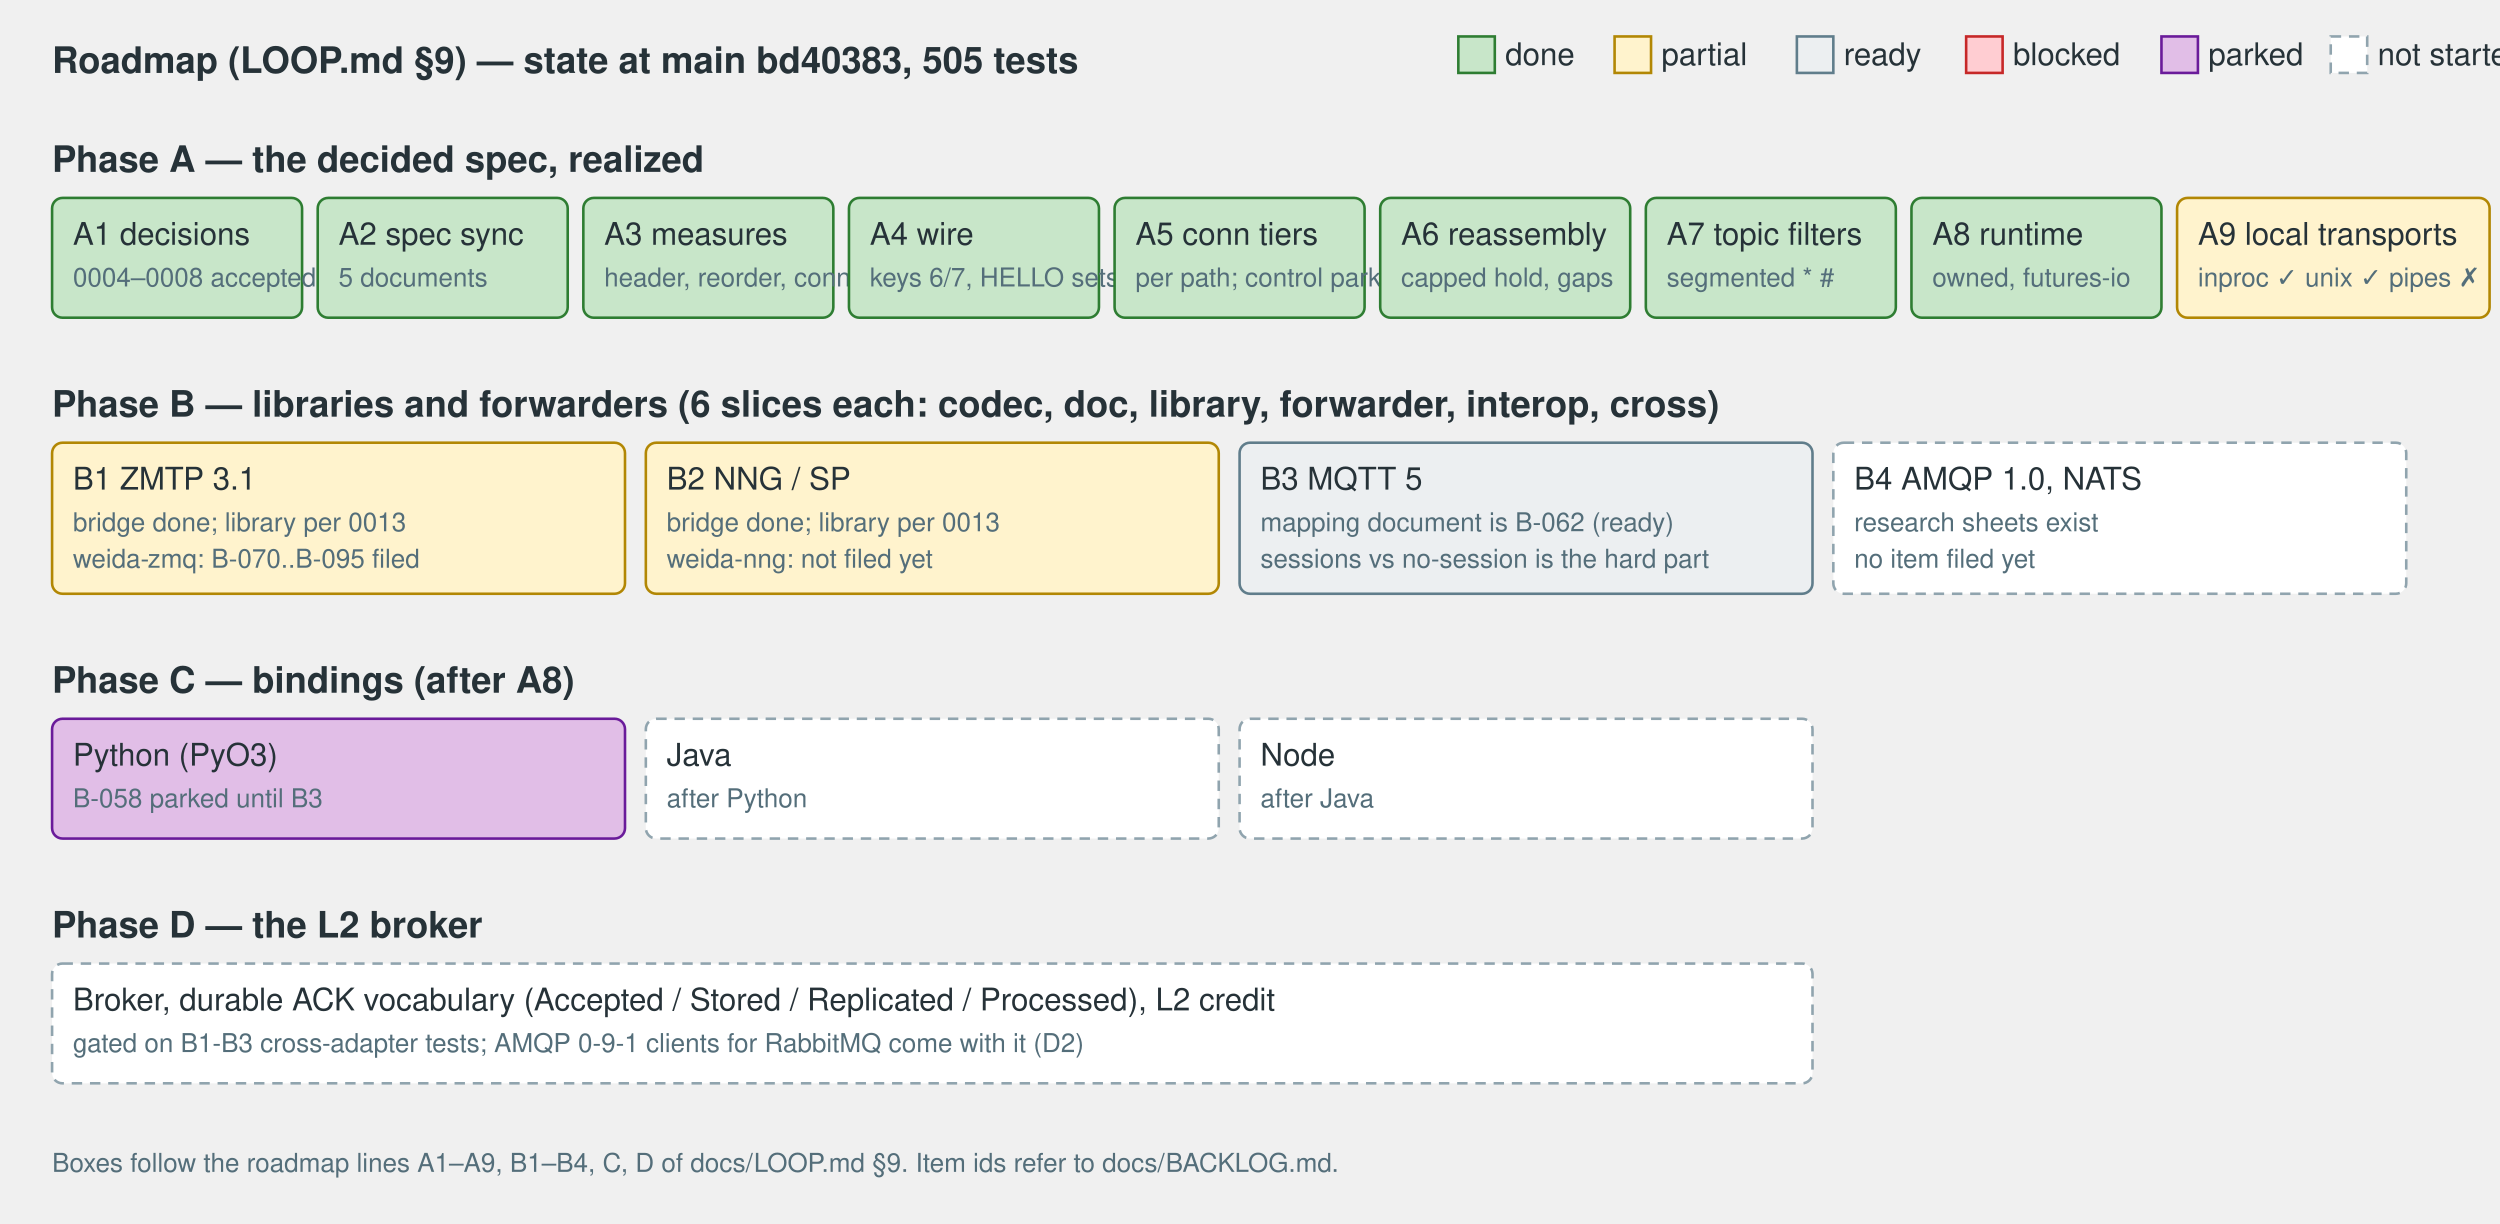
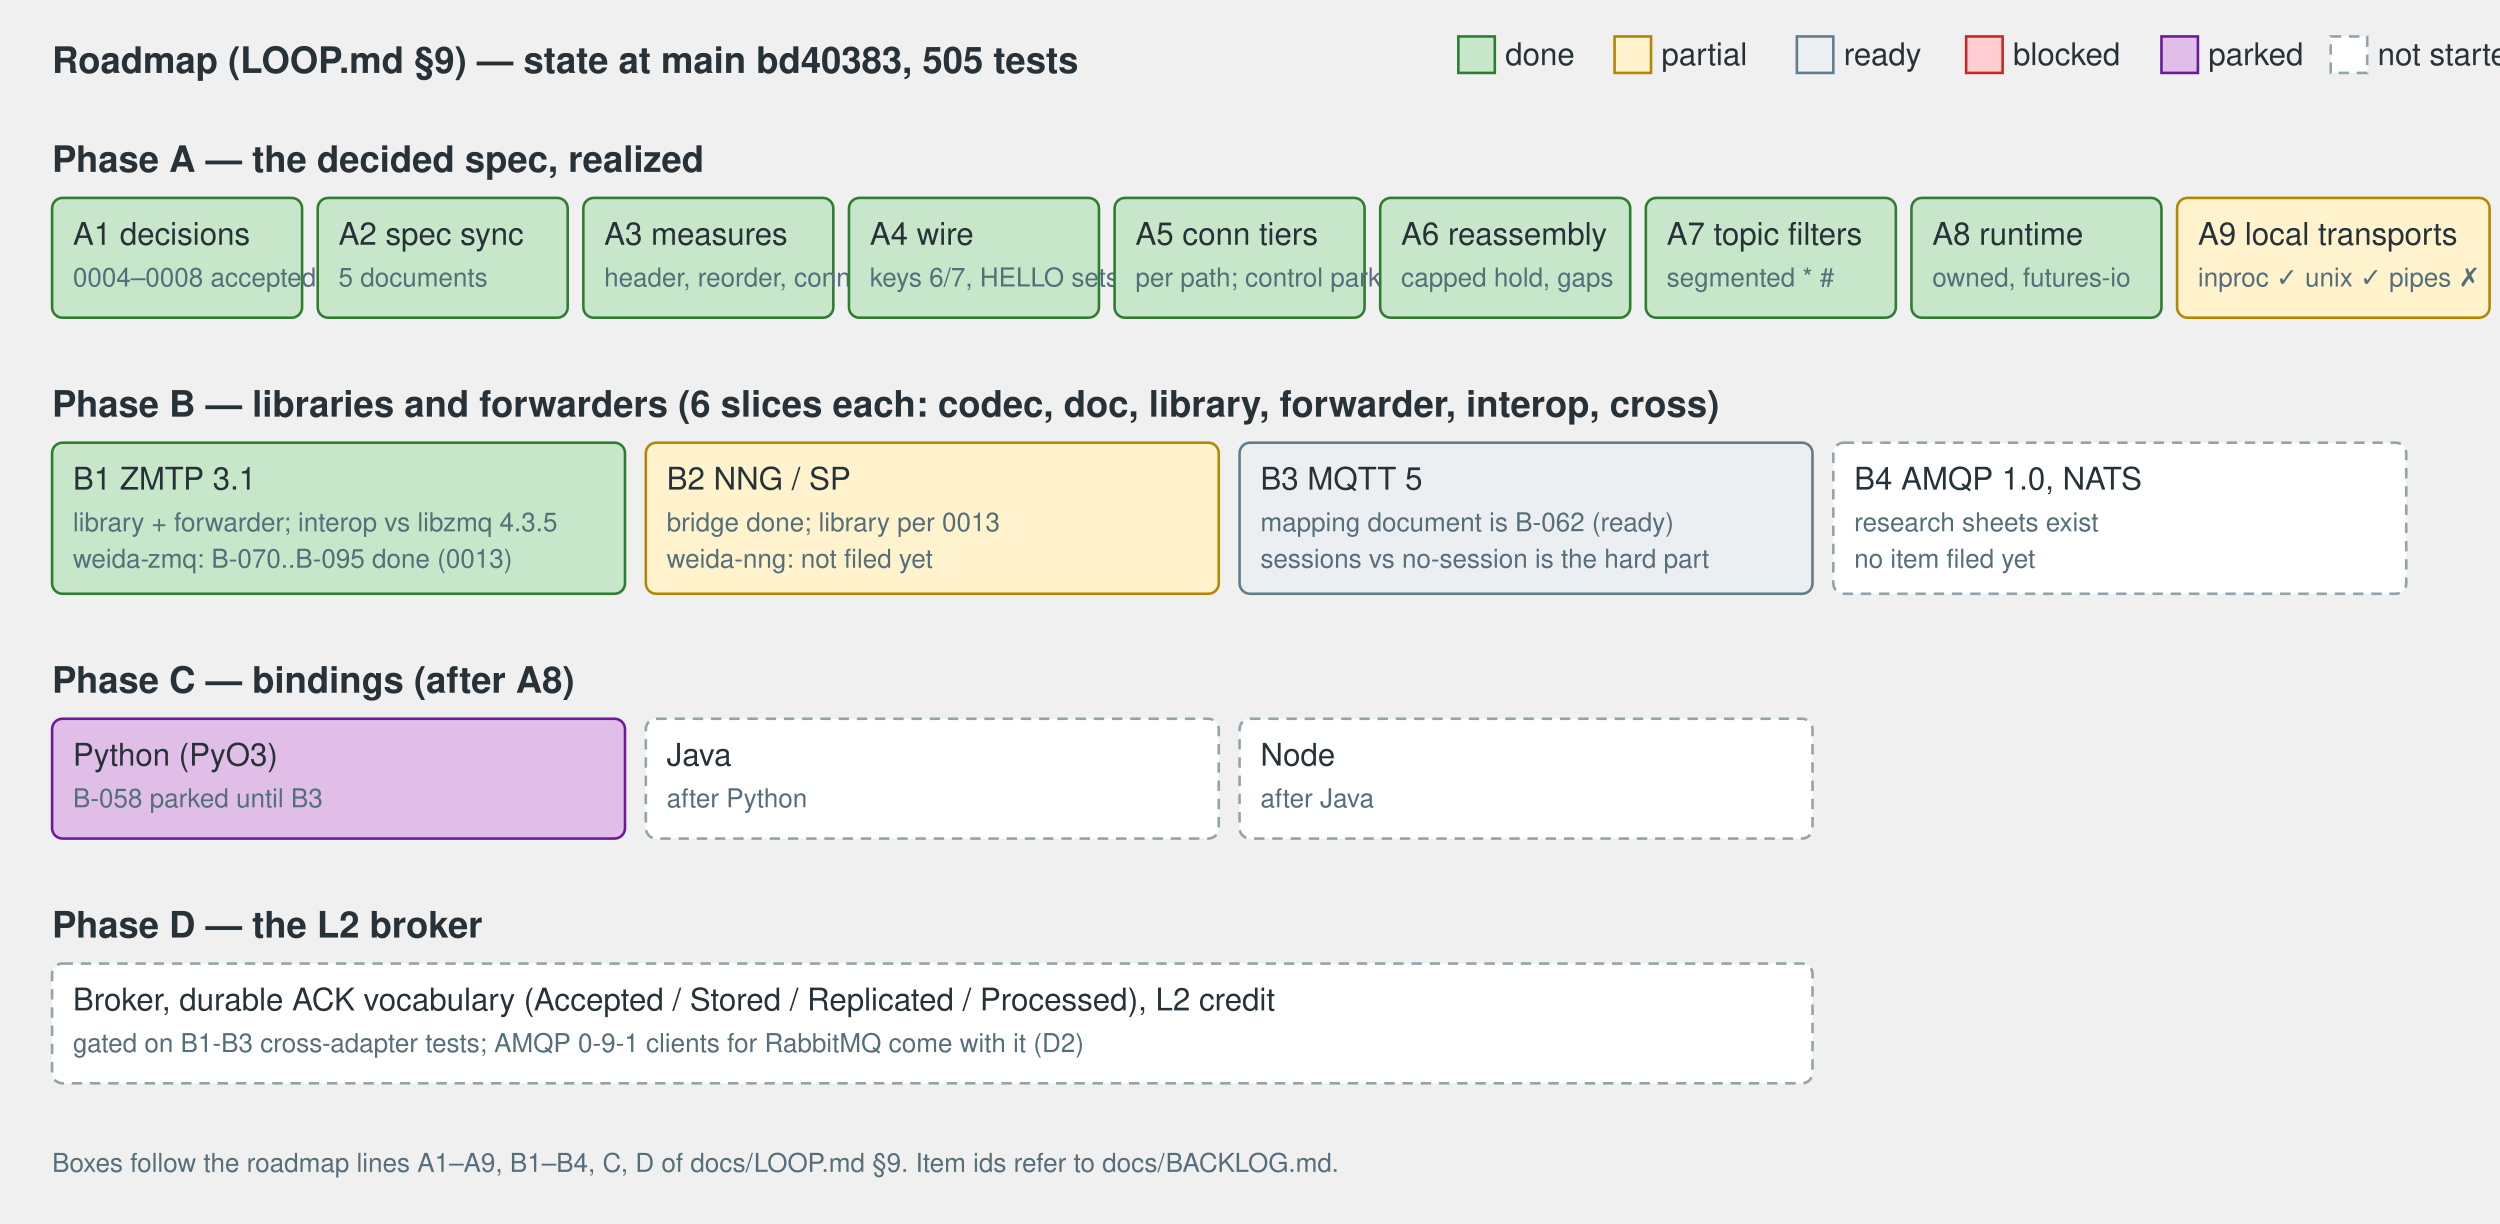
<svg xmlns="http://www.w3.org/2000/svg" width="960" height="470" viewBox="0 0 960 470" font-family="Helvetica, Arial, sans-serif" font-size="12">
  <defs>
    <style>
      .done    { fill:#c8e6c9; stroke:#2e7d32; }
      .partial { fill:#fff3cd; stroke:#b28704; }
      .ready   { fill:#eceff1; stroke:#607d8b; }
      .blocked { fill:#ffcdd2; stroke:#c62828; }
      .todo    { fill:#ffffff; stroke:#90a4ae; stroke-dasharray:4 3; }
      .parked  { fill:#e1bee7; stroke:#6a1b9a; }
      .lbl     { fill:#263238; }
      .sub     { fill:#546e7a; font-size:10px; }
      .phase   { fill:#263238; font-size:14px; font-weight:bold; }
    </style>
  </defs>
  <text x="20" y="28" class="phase">Roadmap (LOOP.md §9) — state at main bd40383, 505 tests</text>
  <g transform="translate(560,14)">
    <rect x="0" y="0" width="14" height="14" class="done" />
    <text x="18" y="11" class="lbl">done</text>
    <rect x="60" y="0" width="14" height="14" class="partial" />
    <text x="78" y="11" class="lbl">partial</text>
    <rect x="130" y="0" width="14" height="14" class="ready" />
    <text x="148" y="11" class="lbl">ready</text>
    <rect x="195" y="0" width="14" height="14" class="blocked" />
    <text x="213" y="11" class="lbl">blocked</text>
    <rect x="270" y="0" width="14" height="14" class="parked" />
    <text x="288" y="11" class="lbl">parked</text>
    <rect x="335" y="0" width="14" height="14" class="todo" />
    <text x="353" y="11" class="lbl">not started</text>
  </g>
  <text x="20" y="66" class="phase">Phase A — the decided spec, realized</text>
  <g transform="translate(20,76)">
    <rect x="0" y="0" width="96" height="46" rx="4" class="done" />
    <text x="8" y="18" class="lbl">A1 decisions</text>
    <text x="8" y="34" class="sub">0004–0008 accepted</text>
    <rect x="102" y="0" width="96" height="46" rx="4" class="done" />
    <text x="110" y="18" class="lbl">A2 spec sync</text>
    <text x="110" y="34" class="sub">5 documents</text>
    <rect x="204" y="0" width="96" height="46" rx="4" class="done" />
    <text x="212" y="18" class="lbl">A3 measures</text>
    <text x="212" y="34" class="sub">header, reorder, conn</text>
    <rect x="306" y="0" width="96" height="46" rx="4" class="done" />
    <text x="314" y="18" class="lbl">A4 wire</text>
    <text x="314" y="34" class="sub">keys 6/7, HELLO sets</text>
    <rect x="408" y="0" width="96" height="46" rx="4" class="done" />
    <text x="416" y="18" class="lbl">A5 conn tiers</text>
    <text x="416" y="34" class="sub">per path; control parked (0011)</text>
    <rect x="510" y="0" width="96" height="46" rx="4" class="done" />
    <text x="518" y="18" class="lbl">A6 reassembly</text>
    <text x="518" y="34" class="sub">capped hold, gaps</text>
    <rect x="612" y="0" width="96" height="46" rx="4" class="done" />
    <text x="620" y="18" class="lbl">A7 topic filters</text>
    <text x="620" y="34" class="sub">segmented * #</text>
    <rect x="714" y="0" width="96" height="46" rx="4" class="done" />
    <text x="722" y="18" class="lbl">A8 runtime</text>
    <text x="722" y="34" class="sub">owned, futures-io</text>
    <rect x="816" y="0" width="120" height="46" rx="4" class="partial" />
    <text x="824" y="18" class="lbl">A9 local transports</text>
    <text x="824" y="34" class="sub">inproc ✓ unix ✓ pipes ✗</text>
  </g>
  <text x="20" y="160" class="phase">Phase B — libraries and forwarders (6 slices each: codec, doc, library, forwarder, interop, cross)</text>
  <g transform="translate(20,170)">
-     <rect x="0" y="0" width="220" height="58" rx="4" class="partial" />
+     <rect x="0" y="0" width="220" height="58" rx="4" class="done" />
    <text x="8" y="18" class="lbl">B1 ZMTP 3.1</text>
-     <text x="8" y="34" class="sub">bridge done; library per 0013</text>
-     <text x="8" y="48" class="sub">weida-zmq: B-070..B-095 filed</text>
+     <text x="8" y="34" class="sub">library + forwarder; interop vs libzmq 4.3.5</text>
+     <text x="8" y="48" class="sub">weida-zmq: B-070..B-095 done (0013)</text>
    <rect x="228" y="0" width="220" height="58" rx="4" class="partial" />
    <text x="236" y="18" class="lbl">B2 NNG / SP</text>
    <text x="236" y="34" class="sub">bridge done; library per 0013</text>
    <text x="236" y="48" class="sub">weida-nng: not filed yet</text>
    <rect x="456" y="0" width="220" height="58" rx="4" class="ready" />
    <text x="464" y="18" class="lbl">B3 MQTT 5</text>
    <text x="464" y="34" class="sub">mapping document is B-062 (ready)</text>
    <text x="464" y="48" class="sub">sessions vs no-session is the hard part</text>
    <rect x="684" y="0" width="220" height="58" rx="4" class="todo" />
    <text x="692" y="18" class="lbl">B4 AMQP 1.0, NATS</text>
    <text x="692" y="34" class="sub">research sheets exist</text>
    <text x="692" y="48" class="sub">no item filed yet</text>
  </g>
  <text x="20" y="266" class="phase">Phase C — bindings (after A8)</text>
  <g transform="translate(20,276)">
    <rect x="0" y="0" width="220" height="46" rx="4" class="parked" />
    <text x="8" y="18" class="lbl">Python (PyO3)</text>
    <text x="8" y="34" class="sub">B-058 parked until B3</text>
    <rect x="228" y="0" width="220" height="46" rx="4" class="todo" />
    <text x="236" y="18" class="lbl">Java</text>
    <text x="236" y="34" class="sub">after Python</text>
    <rect x="456" y="0" width="220" height="46" rx="4" class="todo" />
    <text x="464" y="18" class="lbl">Node</text>
    <text x="464" y="34" class="sub">after Java</text>
  </g>
  <text x="20" y="360" class="phase">Phase D — the L2 broker</text>
  <g transform="translate(20,370)">
    <rect x="0" y="0" width="676" height="46" rx="4" class="todo" />
    <text x="8" y="18" class="lbl">Broker, durable ACK vocabulary (Accepted / Stored / Replicated / Processed), L2 credit</text>
    <text x="8" y="34" class="sub">gated on B1-B3 cross-adapter tests; AMQP 0-9-1 clients for RabbitMQ come with it (D2)</text>
  </g>
  <text x="20" y="450" class="sub">Boxes follow the roadmap lines A1–A9, B1–B4, C, D of docs/LOOP.md §9. Item ids refer to docs/BACKLOG.md.</text>
</svg>
